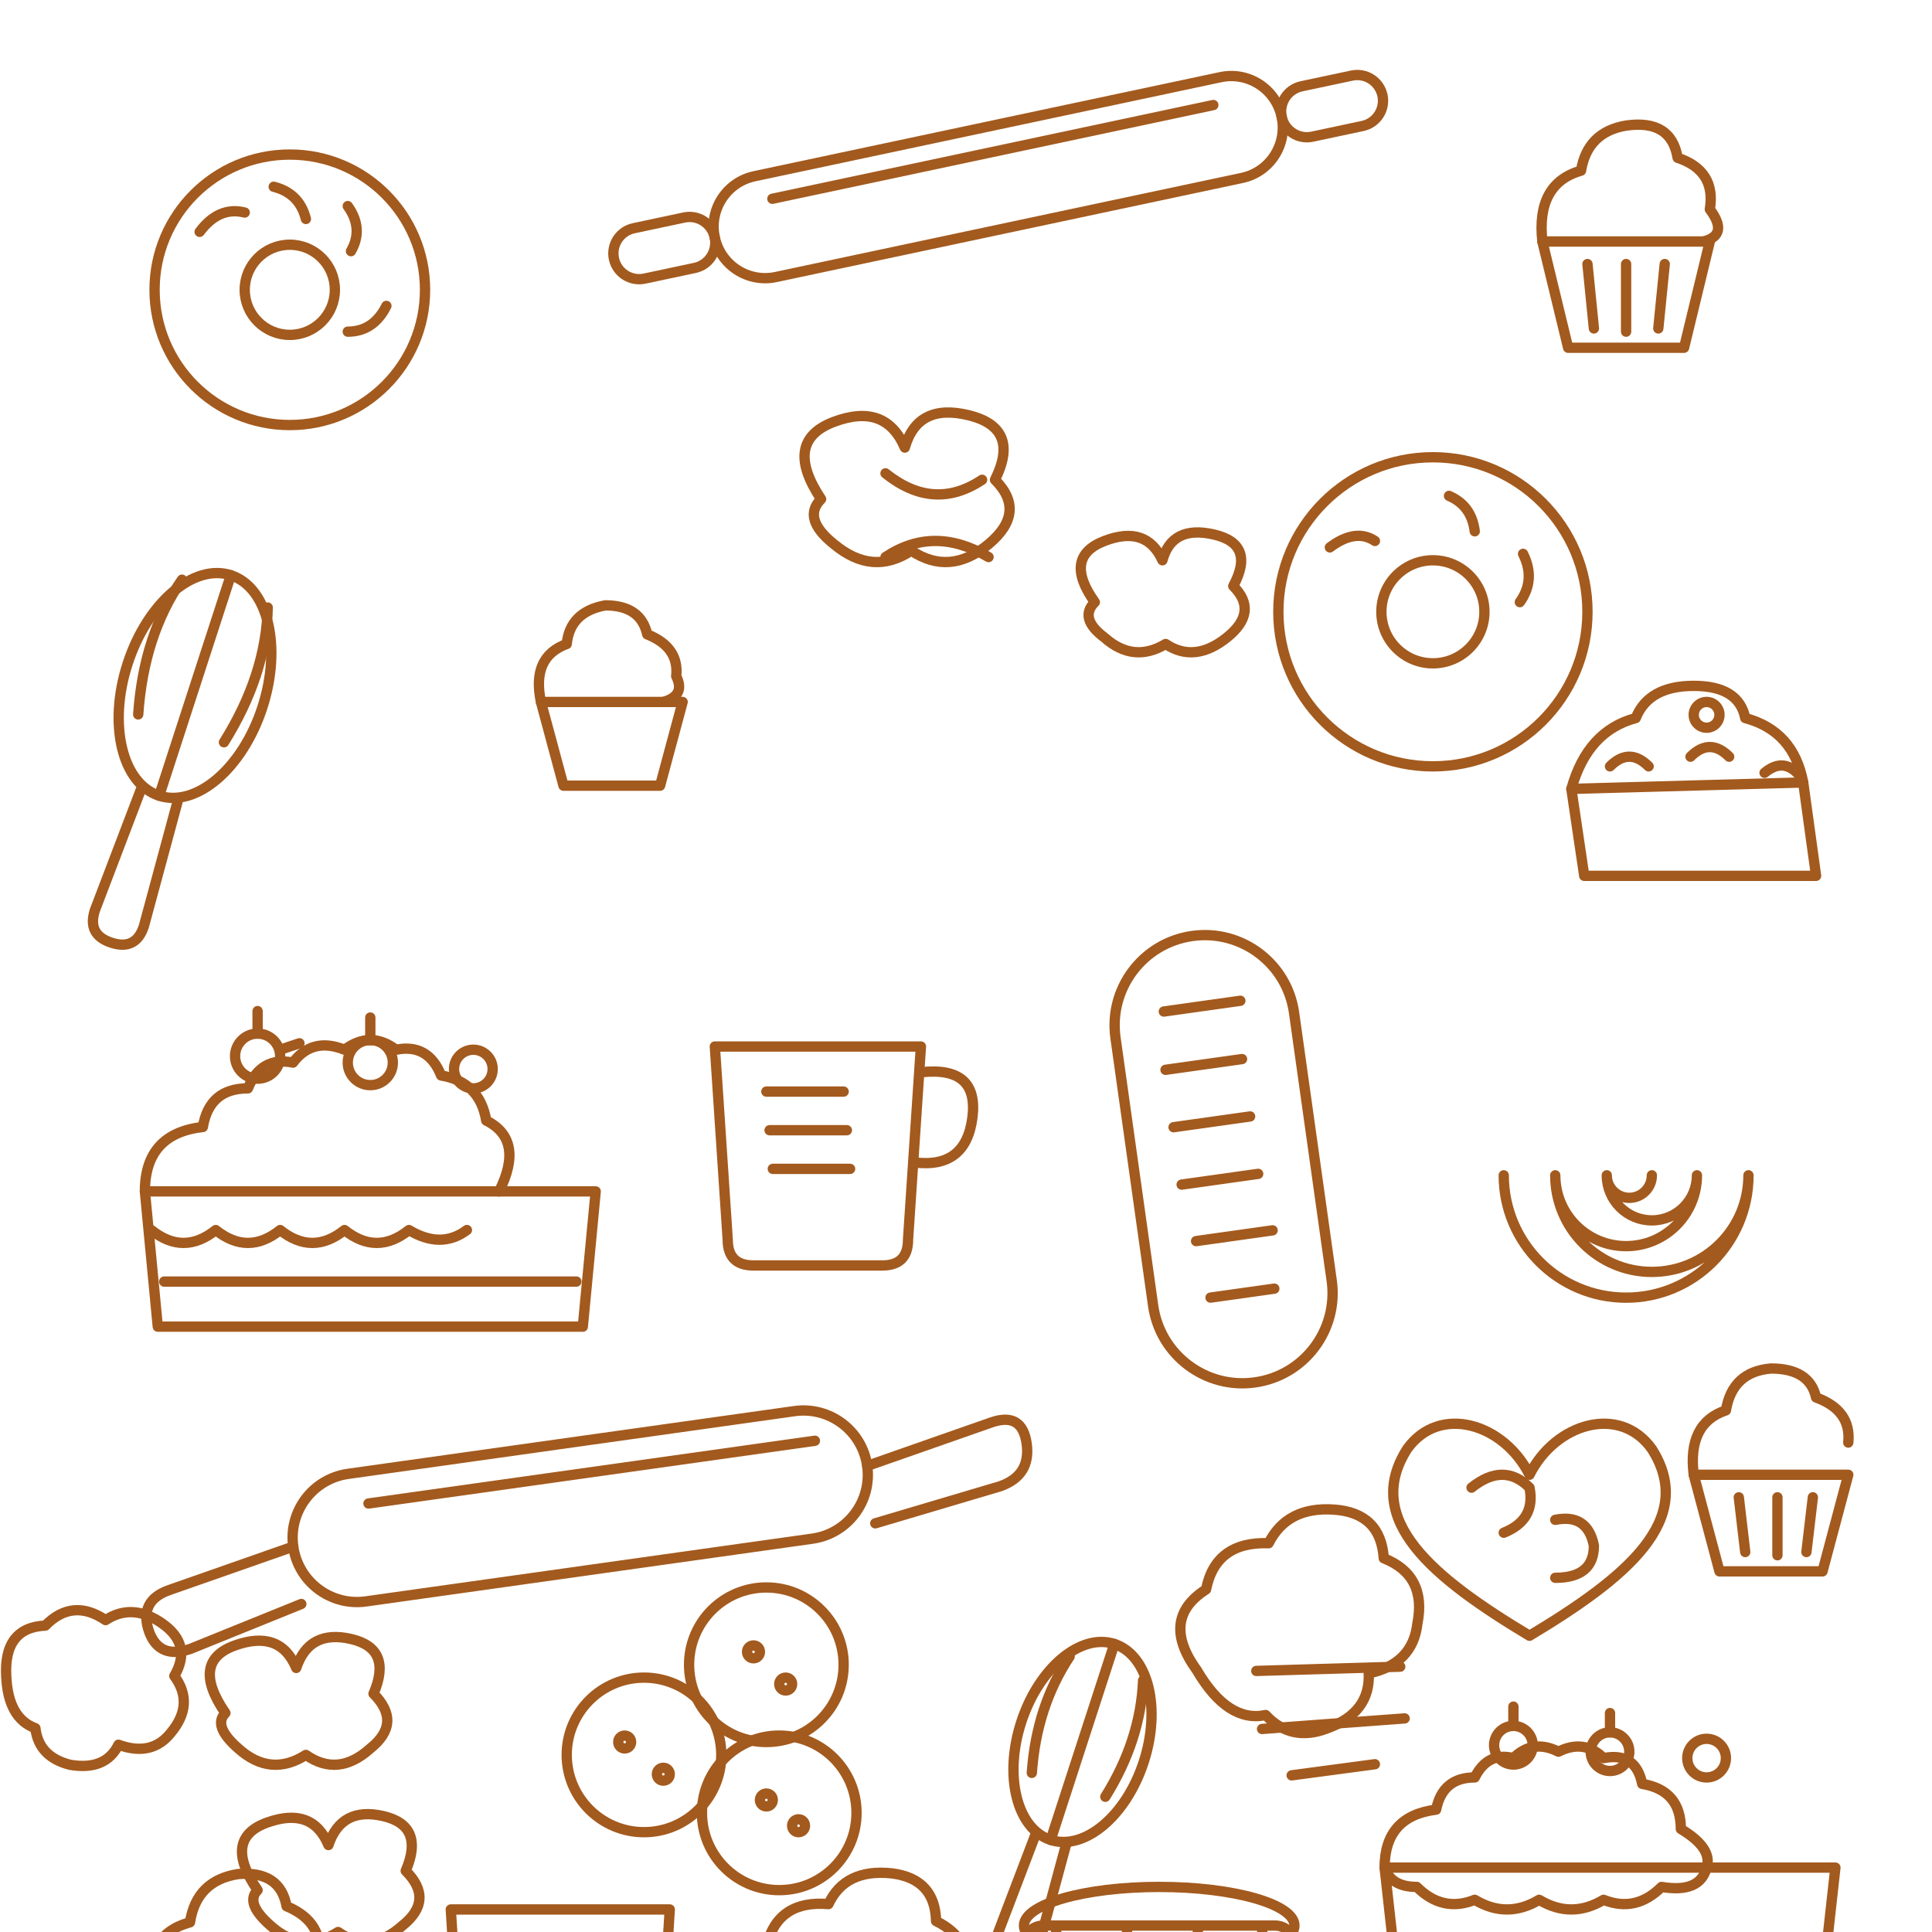
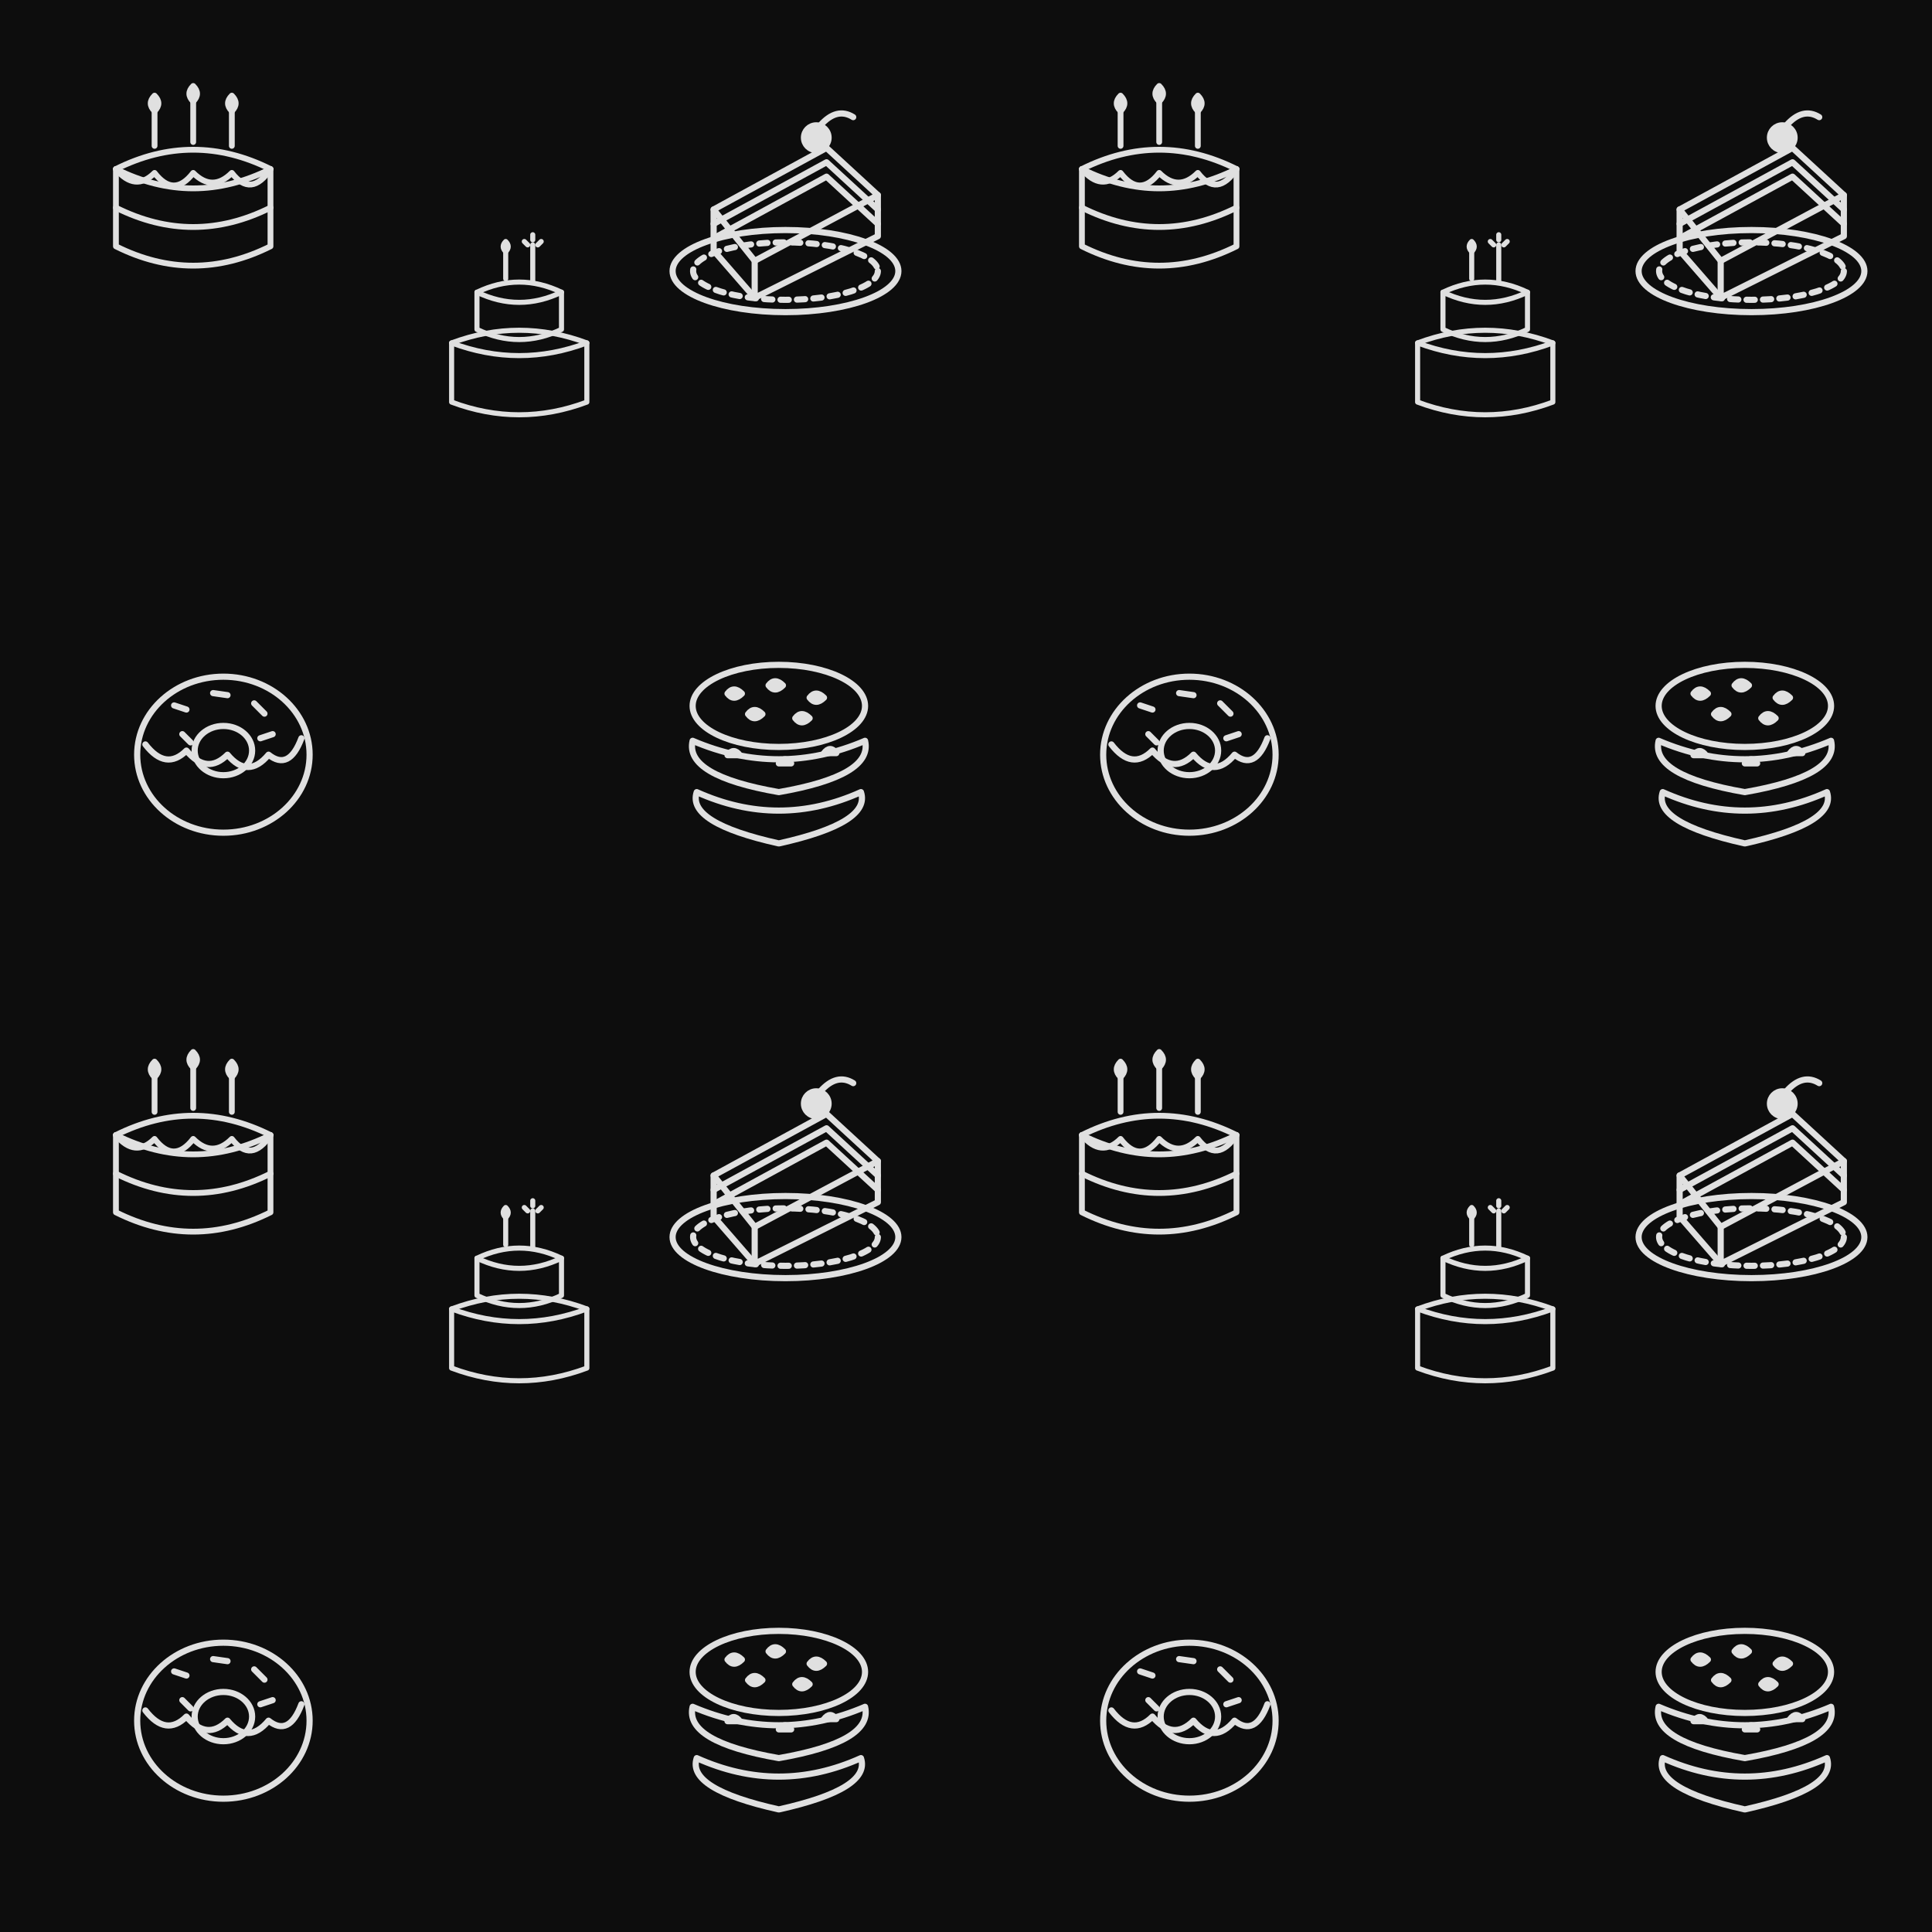
- <svg xmlns="http://www.w3.org/2000/svg" width="600" height="600" viewBox="0 0 600 600" fill="none">
-   <g stroke="#A35A1E" stroke-width="3.2" stroke-linecap="round" stroke-linejoin="round" opacity="1">
-     <g transform="translate(90,90)">
-       <circle cx="0" cy="0" r="42" />
-       <circle cx="0" cy="0" r="14" />
-       <path d="M-28 -18 q6 -8 14 -6 M-5 -32 q8 2 10 10 M18 -26 q5 7 1 14 M30 5 q-4 8 -12 8" />
-     </g>
-     <g transform="translate(310,55) rotate(-12)">
-       <rect x="-90" y="-16" width="180" height="32" rx="16" />
-       <rect x="-122" y="-8" width="32" height="16" rx="8" />
-       <rect x="90" y="-8" width="32" height="16" rx="8" />
-       <path d="M-70 -8 H70" />
-     </g>
-     <g transform="translate(505,70)">
-       <path d="M-26 5 L-18 38 L18 38 L26 5 Z" />
-       <path d="M-26 5 q-2 -18 12 -22 q2 -12 14 -14 q14 -2 16 10 q12 4 10 16 q6 8 -2 10" />
-       <path d="M-12 12 L-10 32 M0 12 L0 33 M12 12 L10 32" />
-     </g>
-     <g transform="translate(55,230) rotate(18)">
-       <ellipse cx="0" cy="-18" rx="22" ry="36" />
-       <path d="M0 -54 L0 18 M-14 -48 q-6 20 0 44 M14 -48 q6 20 0 44" />
-       <path d="M-6 18 L-8 58 q0 8 8 8 q8 0 8 -8 L6 18" />
-     </g>
-     <g transform="translate(190,210)">
-       <path d="M-22 8 L-15 34 L15 34 L22 8 Z" />
-       <path d="M-22 8 q-3 -14 8 -18 q1 -10 12 -12 q11 0 13 9 q10 4 9 13 q3 6 -4 8" />
-     </g>
-     <g transform="translate(300,165)">
-       <path d="M-45 -10 q-12 -18 4 -24 q16 -6 22 8 q4 -14 20 -10 q16 4 8 20 q10 10 -2 20 q-12 10 -24 2 q-12 8 -24 -2 q-10 -8 -4 -14 Z" />
-       <path d="M-25 -18 q15 12 30 2 M-25 8 q15 -10 32 0" />
-       <g transform="translate(75,30)">
-         <path d="M-35 -8 q-10 -14 3 -19 q13 -5 18 6 q3 -11 16 -8 q13 3 6 16 q8 8 -2 16 q-10 8 -19 2 q-10 6 -19 -2 q-8 -6 -3 -11 Z" />
+ <svg xmlns="http://www.w3.org/2000/svg" viewBox="0 0 800 800" width="100%" height="100%">
+   <defs>
+     <pattern id="bakeryPattern" x="0" y="0" width="400" height="400" patternUnits="userSpaceOnUse">
+       <g transform="translate(40, 30) scale(0.8)" stroke="#E0E0E0" stroke-width="3" stroke-linecap="round" stroke-linejoin="round" fill="none">
+         <path d="M 10,50 Q 50,70 90,50 L 90,90 Q 50,110 10,90 Z" />
+         <path d="M 10,70 Q 50,90 90,70" />
+         <path d="M 10,50 Q 50,30 90,50" />
+         <path d="M 10,50 Q 20,62 30,52 Q 40,65 50,52 Q 60,62 70,52 Q 80,65 90,50" />
+         <line x1="30" y1="20" x2="30" y2="38" />
+         <path d="M 30,12 Q 26,16 30,20 Q 34,16 30,12 Z" fill="#E0E0E0" />
+         <line x1="50" y1="15" x2="50" y2="36" />
+         <path d="M 50,7 Q 46,11 50,15 Q 54,11 50,7 Z" fill="#E0E0E0" />
+         <line x1="70" y1="20" x2="70" y2="38" />
+         <path d="M 70,12 Q 66,16 70,20 Q 74,16 70,12 Z" fill="#E0E0E0" />
      </g>
-     </g>
-     <g transform="translate(445,190)">
-       <circle cx="0" cy="0" r="48" />
-       <circle cx="0" cy="0" r="16" />
-       <path d="M-32 -20 q8 -6 14 -2 M5 -36 q7 3 8 11 M28 -18 q4 8 -1 15" />
-     </g>
-     <g transform="translate(530,250)">
-       <path d="M-42 -5 q5 -18 20 -22 q4 -10 18 -10 q14 0 16 10 q15 4 18 20 L-42 -5 Z" />
-       <path d="M-42 -5 L-38 22 L34 22 L30 -7" />
-       <path d="M-30 -12 q6 -6 12 0 M-5 -15 q6 -6 12 0 M18 -10 q6 -5 11 1" />
-       <circle cx="0" cy="-28" r="4" />
-     </g>
-     <g transform="translate(115,360)">
-       <path d="M-70 10 L70 10 L66 52 L-66 52 Z" />
-       <path d="M-70 10 q0 -18 18 -20 q2 -12 14 -12 q4 -10 14 -8 q6 -8 16 -4 q8 -6 16 0 q10 -2 14 8 q12 2 14 14 q12 6 4 22" />
-       <path d="M-68 22 q10 8 20 0 q10 8 20 0 q10 8 20 0 q10 8 20 0 q10 6 18 0" />
-       <path d="M-64 38 H64" />
-       <circle cx="-35" cy="-32" r="7" />
-       <path d="M-35 -39 L-35 -46 M-28 -34 L-22 -36" />
-       <circle cx="0" cy="-30" r="7" />
-       <path d="M0 -37 L0 -44" />
-       <circle cx="32" cy="-28" r="6" />
-     </g>
-     <g transform="translate(250,355)">
-       <path d="M-28 -30 L-24 30 q0 8 8 8 H24 q8 0 8 -8 L36 -30 Z" />
-       <path d="M36 -22 q18 -2 16 14 q-2 16 -18 14" />
-       <path d="M-12 -16 H12 M-11 -4 H13 M-10 8 H14" />
-     </g>
-     <g transform="translate(380,360) rotate(-8)">
-       <rect x="-28" y="-70" width="56" height="140" rx="28" />
-       <path d="M-12 -48 H12 M-14 -30 H10 M-14 -12 H10 M-14 6 H10 M-12 24 H12 M-10 42 H10" />
-     </g>
-     <g transform="translate(505,365)">
-       <path d="M0 0 m-38 0 a38 38 0 1 0 76 0 a30 30 0 1 1 -60 0 a22 22 0 1 0 44 0 a14 14 0 1 1 -28 0 a7 7 0 1 0 14 0" />
-     </g>
-     <g transform="translate(200,465) rotate(-8)">
-       <rect x="-110" y="-20" width="180" height="40" rx="20" />
-       <path d="M-110 0 L-150 8 q-10 2 -8 12 q2 9 12 7 L-110 18" />
-       <path d="M70 0 L110 -8 q10 -2 10 8 q0 10 -10 12 L70 18" />
-       <path d="M-85 -10 H55" />
-     </g>
-     <g transform="translate(475,480)">
-       <path d="M0 28 C-30 10 -52 -8 -38 -30 C-28 -44 -8 -38 0 -22 C8 -38 28 -44 38 -30 C52 -8 30 10 0 28 Z" />
-       <path d="M-18 -18 q10 -8 18 0 q2 10 -8 14 M8 -8 q10 -2 12 8 q0 10 -12 10" />
-     </g>
-     <g transform="translate(550,450)">
-       <path d="M-24 8 L-16 38 L16 38 L24 8 Z" />
-       <path d="M-24 8 q-2 -16 10 -20 q2 -12 14 -13 q12 0 14 9 q11 4 10 14" />
-       <path d="M-10 15 L-8 32 M2 15 L2 33 M13 15 L11 32" />
-     </g>
-     <g transform="translate(110,540)">
-       <path d="M-40 -8 q-11 -16 3 -21 q14 -5 19 7 q4 -12 17 -9 q13 3 7 17 q9 9 -1 17 q-10 9 -20 2 q-11 7 -21 -2 q-8 -7 -4 -11 Z" />
-       <g transform="translate(10,55)">
-         <path d="M-40 -8 q-11 -16 3 -21 q14 -5 19 7 q4 -12 17 -9 q13 3 7 17 q9 9 -1 17 q-10 9 -20 2 q-11 7 -21 -2 q-8 -7 -4 -11 Z" />
+       <g transform="translate(180, 100) scale(0.7)" stroke="#E0E0E0" stroke-width="3" stroke-linecap="round" stroke-linejoin="round" fill="none">
+         <path d="M 10,60 Q 50,75 90,60 L 90,95 Q 50,110 10,95 Z" />
+         <path d="M 10,60 Q 50,45 90,60" />
+         <path d="M 25,30 Q 50,42 75,30 L 75,52 Q 50,64 25,52 Z" />
+         <path d="M 25,30 Q 50,18 75,30" />
+         <line x1="42" y1="6" x2="42" y2="22" />
+         <path d="M 42,0 Q 39,3 42,6 Q 45,3 42,0 Z" fill="#E0E0E0" />
+         <line x1="58" y1="2" x2="58" y2="24" />
+         <line x1="58" y1="-4" x2="58" y2="-1" />
+         <line x1="53" y1="0" x2="55" y2="2" />
+         <line x1="63" y1="0" x2="61" y2="2" />
      </g>
-     </g>
-     <g transform="translate(220,545)">
-       <circle cx="-20" cy="0" r="24" />
-       <circle cx="18" cy="-28" r="24" />
-       <circle cx="22" cy="18" r="24" />
-       <circle cx="-26" cy="-4" r="2" />
-       <circle cx="-14" cy="6" r="2" />
-       <circle cx="14" cy="-32" r="2" />
-       <circle cx="24" cy="-22" r="2" />
-       <circle cx="18" cy="14" r="2" />
-       <circle cx="28" cy="22" r="2" />
-     </g>
-     <g transform="translate(330,560) rotate(18)">
-       <ellipse cx="0" cy="-20" rx="20" ry="32" />
-       <path d="M0 -52 L0 12 M-12 -44 q-5 18 0 38 M12 -44 q5 18 0 38" />
-       <path d="M-5 12 L-7 52 q0 7 7 7 q7 0 7 -7 L5 12" />
-     </g>
-     <g transform="translate(415,530) rotate(-12)">
-       <path d="M-40 -20 q-8 -18 8 -24 q6 -14 22 -10 q8 -10 22 -6 q14 4 12 18 q12 8 6 22 q-4 12 -18 12 q-2 12 -16 14 q-12 2 -18 -8 q-12 0 -18 -18 Z" />
-       <path d="M-22 -16 L22 -8 M-24 2 L20 8 M-18 18 L8 20" />
-     </g>
-     <g transform="translate(500,580)">
-       <path d="M-70 0 L70 0 L66 36 L-66 36 Z" />
-       <path d="M-70 0 q0 -16 16 -18 q2 -10 12 -10 q4 -8 12 -6 q6 -6 14 -2 q8 -4 14 2 q10 -2 12 8 q12 2 12 14 q10 6 8 12 q-2 8 -14 6 q-8 8 -18 4 q-10 6 -20 0 q-10 6 -20 0 q-10 4 -18 -4 q-8 0 -10 -6 Z" />
-       <path d="M-66 22 H66 M-64 30 H64" />
-       <circle cx="-30" cy="-38" r="6" />
-       <path d="M-30 -44 L-30 -50" />
-       <circle cx="0" cy="-36" r="6" />
-       <path d="M0 -42 L0 -48" />
-       <circle cx="30" cy="-34" r="6" />
-     </g>
-     <g transform="translate(360,610)">
-       <ellipse cx="0" cy="-12" rx="42" ry="12" />
-       <rect x="-42" y="-12" width="84" height="20" rx="6" />
-       <ellipse cx="0" cy="8" rx="42" ry="12" />
-       <path d="M-32 -12 L-32 8 M-10 -12 L-10 8 M12 -12 L12 8 M32 -12 L32 8" />
-     </g>
-     <g transform="translate(25,545) rotate(20)">
-       <path d="M-30 -15 q-6 -14 6 -19 q5 -11 17 -8 q6 -8 17 -5 q11 3 9 14 q9 6 5 17 q-3 9 -14 9 q-1 9 -12 11 q-10 1 -14 -7 q-9 0 -14 -12 Z" />
-     </g>
-     <g transform="translate(75,615)">
-       <path d="M-28 5 L-19 40 L19 40 L28 5 Z" />
-       <path d="M-28 5 q-3 -19 12 -23 q2 -13 15 -15 q13 -1 15 10 q12 5 10 17 q5 8 -3 11" />
-       <path d="M-13 13 L-11 34 M0 13 L0 35 M13 13 L11 34" />
-     </g>
-     <g transform="translate(170,625)">
-       <path d="M-30 -32 L-26 32 q0 8 8 8 H26 q8 0 8 -8 L38 -32 Z" />
-       <path d="M38 -23 q19 -2 17 15 q-2 17 -19 15" />
-       <path d="M-13 -17 H13 M-12 -4 H14 M-11 9 H15" />
-     </g>
-     <g transform="translate(275,640) rotate(-10)">
-       <path d="M-38 -19 q-7 -17 8 -23 q6 -13 21 -9 q7 -10 21 -6 q13 4 11 17 q11 8 6 21 q-4 11 -17 11 q-2 11 -15 13 q-12 2 -17 -8 q-11 0 -18 -16 Z" />
-     </g>
-     <g transform="translate(420,645)">
-       <path d="M-45 -5 q6 -19 21 -23 q4 -10 19 -10 q15 0 17 10 q16 4 19 21 L-45 -5 Z" />
-       <path d="M-45 -5 L-41 24 L36 24 L32 -7" />
-       <circle cx="5" cy="-28" r="5" />
-       <path d="M5 -23 L12 -18" />
-     </g>
-     <g transform="translate(560,640)">
-       <path d="M-28 -30 L-24 30 q0 8 8 8 H20 q8 0 8 -8 L32 -30 Z" />
-       <path d="M32 -21 q17 -2 15 13 q-2 15 -17 13" />
-     </g>
-   </g>
+       <g transform="translate(270, 40) scale(0.85)" stroke="#E0E0E0" stroke-width="3" stroke-linecap="round" stroke-linejoin="round" fill="none">
+         <ellipse cx="65" cy="85" rx="55" ry="20" />
+         <ellipse cx="65" cy="85" rx="45" ry="14" stroke-dasharray="4,4" />
+         <path d="M 30,55 L 85,25 L 110,48 L 50,80 Z" />
+         <path d="M 110,48 L 110,68 L 50,98 L 50,80" />
+         <path d="M 30,55 L 30,75 L 50,98" />
+         <path d="M 30,62 L 85,32 L 110,55" />
+         <path d="M 30,69 L 85,39 L 110,62" />
+         <circle cx="80" cy="20" r="6" fill="#E0E0E0" />
+         <path d="M 82,14 Q 90,5 98,10" />
+       </g>
+       <g transform="translate(50, 270) scale(0.85)" stroke="#E0E0E0" stroke-width="3" stroke-linecap="round" stroke-linejoin="round" fill="none">
+         <ellipse cx="50" cy="50" rx="42" ry="38" />
+         <ellipse cx="50" cy="48" rx="14" ry="12" />
+         <path d="M 12,45 Q 22,58 32,48 Q 42,60 52,50 Q 62,62 72,50 Q 82,58 88,42" />
+         <line x1="26" y1="26" x2="32" y2="28" />
+         <line x1="65" y1="25" x2="70" y2="30" />
+         <line x1="30" y1="40" x2="34" y2="44" />
+         <line x1="68" y1="42" x2="74" y2="40" />
+         <line x1="45" y1="20" x2="52" y2="21" />
+       </g>
+       <g transform="translate(280, 260) scale(0.85)" stroke="#E0E0E0" stroke-width="3" stroke-linecap="round" stroke-linejoin="round" fill="none">
+         <path d="M 10,80 Q 50,98 90,80 Q 95,95 50,105 Q 5,95 10,80 Z" />
+         <path d="M 8,55 Q 50,73 92,55 Q 96,72 50,80 Q 4,72 8,55 Z" />
+         <ellipse cx="50" cy="38" rx="42" ry="20" />
+         <path d="M 25,32 Q 28,28 32,32 Q 28,36 25,32 Z" fill="#E0E0E0" />
+         <path d="M 45,28 Q 48,24 52,28 Q 48,32 45,28 Z" fill="#E0E0E0" />
+         <path d="M 65,34 Q 68,30 72,34 Q 68,38 65,34 Z" fill="#E0E0E0" />
+         <path d="M 35,42 Q 38,38 42,42 Q 38,46 35,42 Z" fill="#E0E0E0" />
+         <path d="M 58,44 Q 61,40 65,44 Q 61,48 58,44 Z" fill="#E0E0E0" />
+         <path d="M 25,62 Q 28,58 31,62 Z" fill="#E0E0E0" />
+         <path d="M 50,66 Q 53,62 56,66 Z" fill="#E0E0E0" />
+         <path d="M 72,61 Q 75,57 78,61 Z" fill="#E0E0E0" />
+       </g>
+     </pattern>
+   </defs>
+   <rect width="100%" height="100%" fill="#0D0D0D" />
+   <rect width="100%" height="100%" fill="url(#bakeryPattern)" />
</svg>
